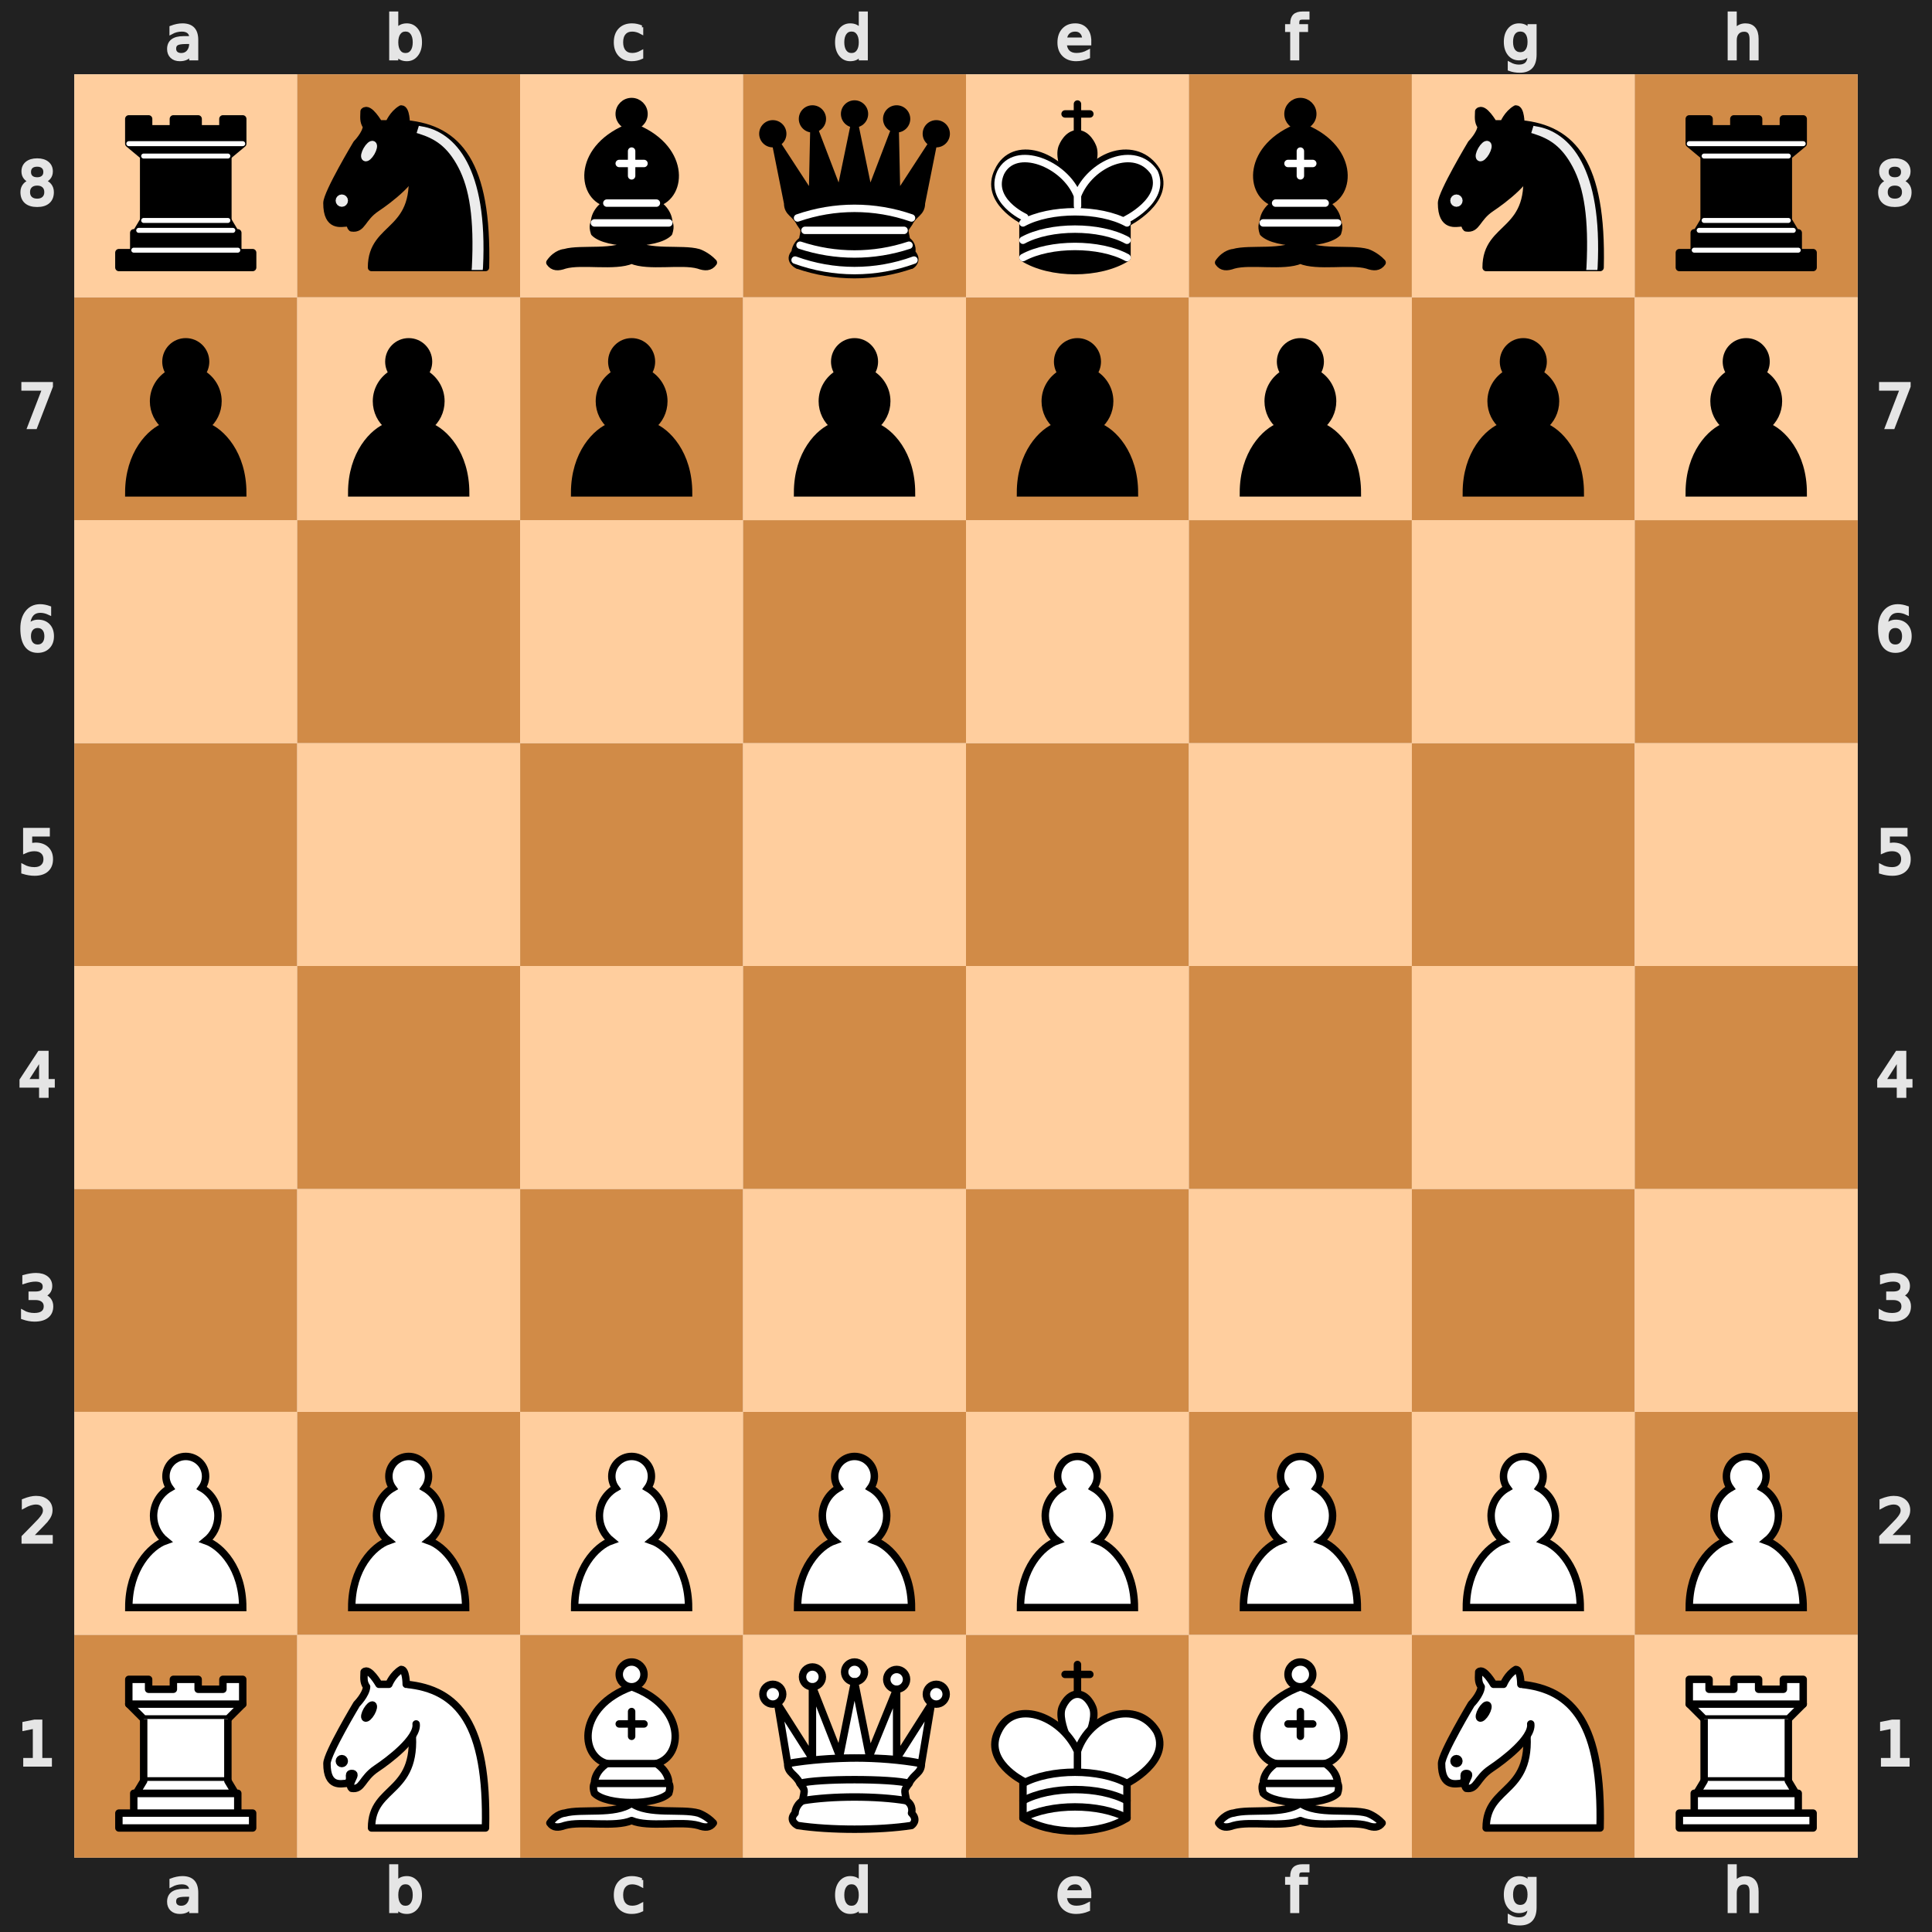
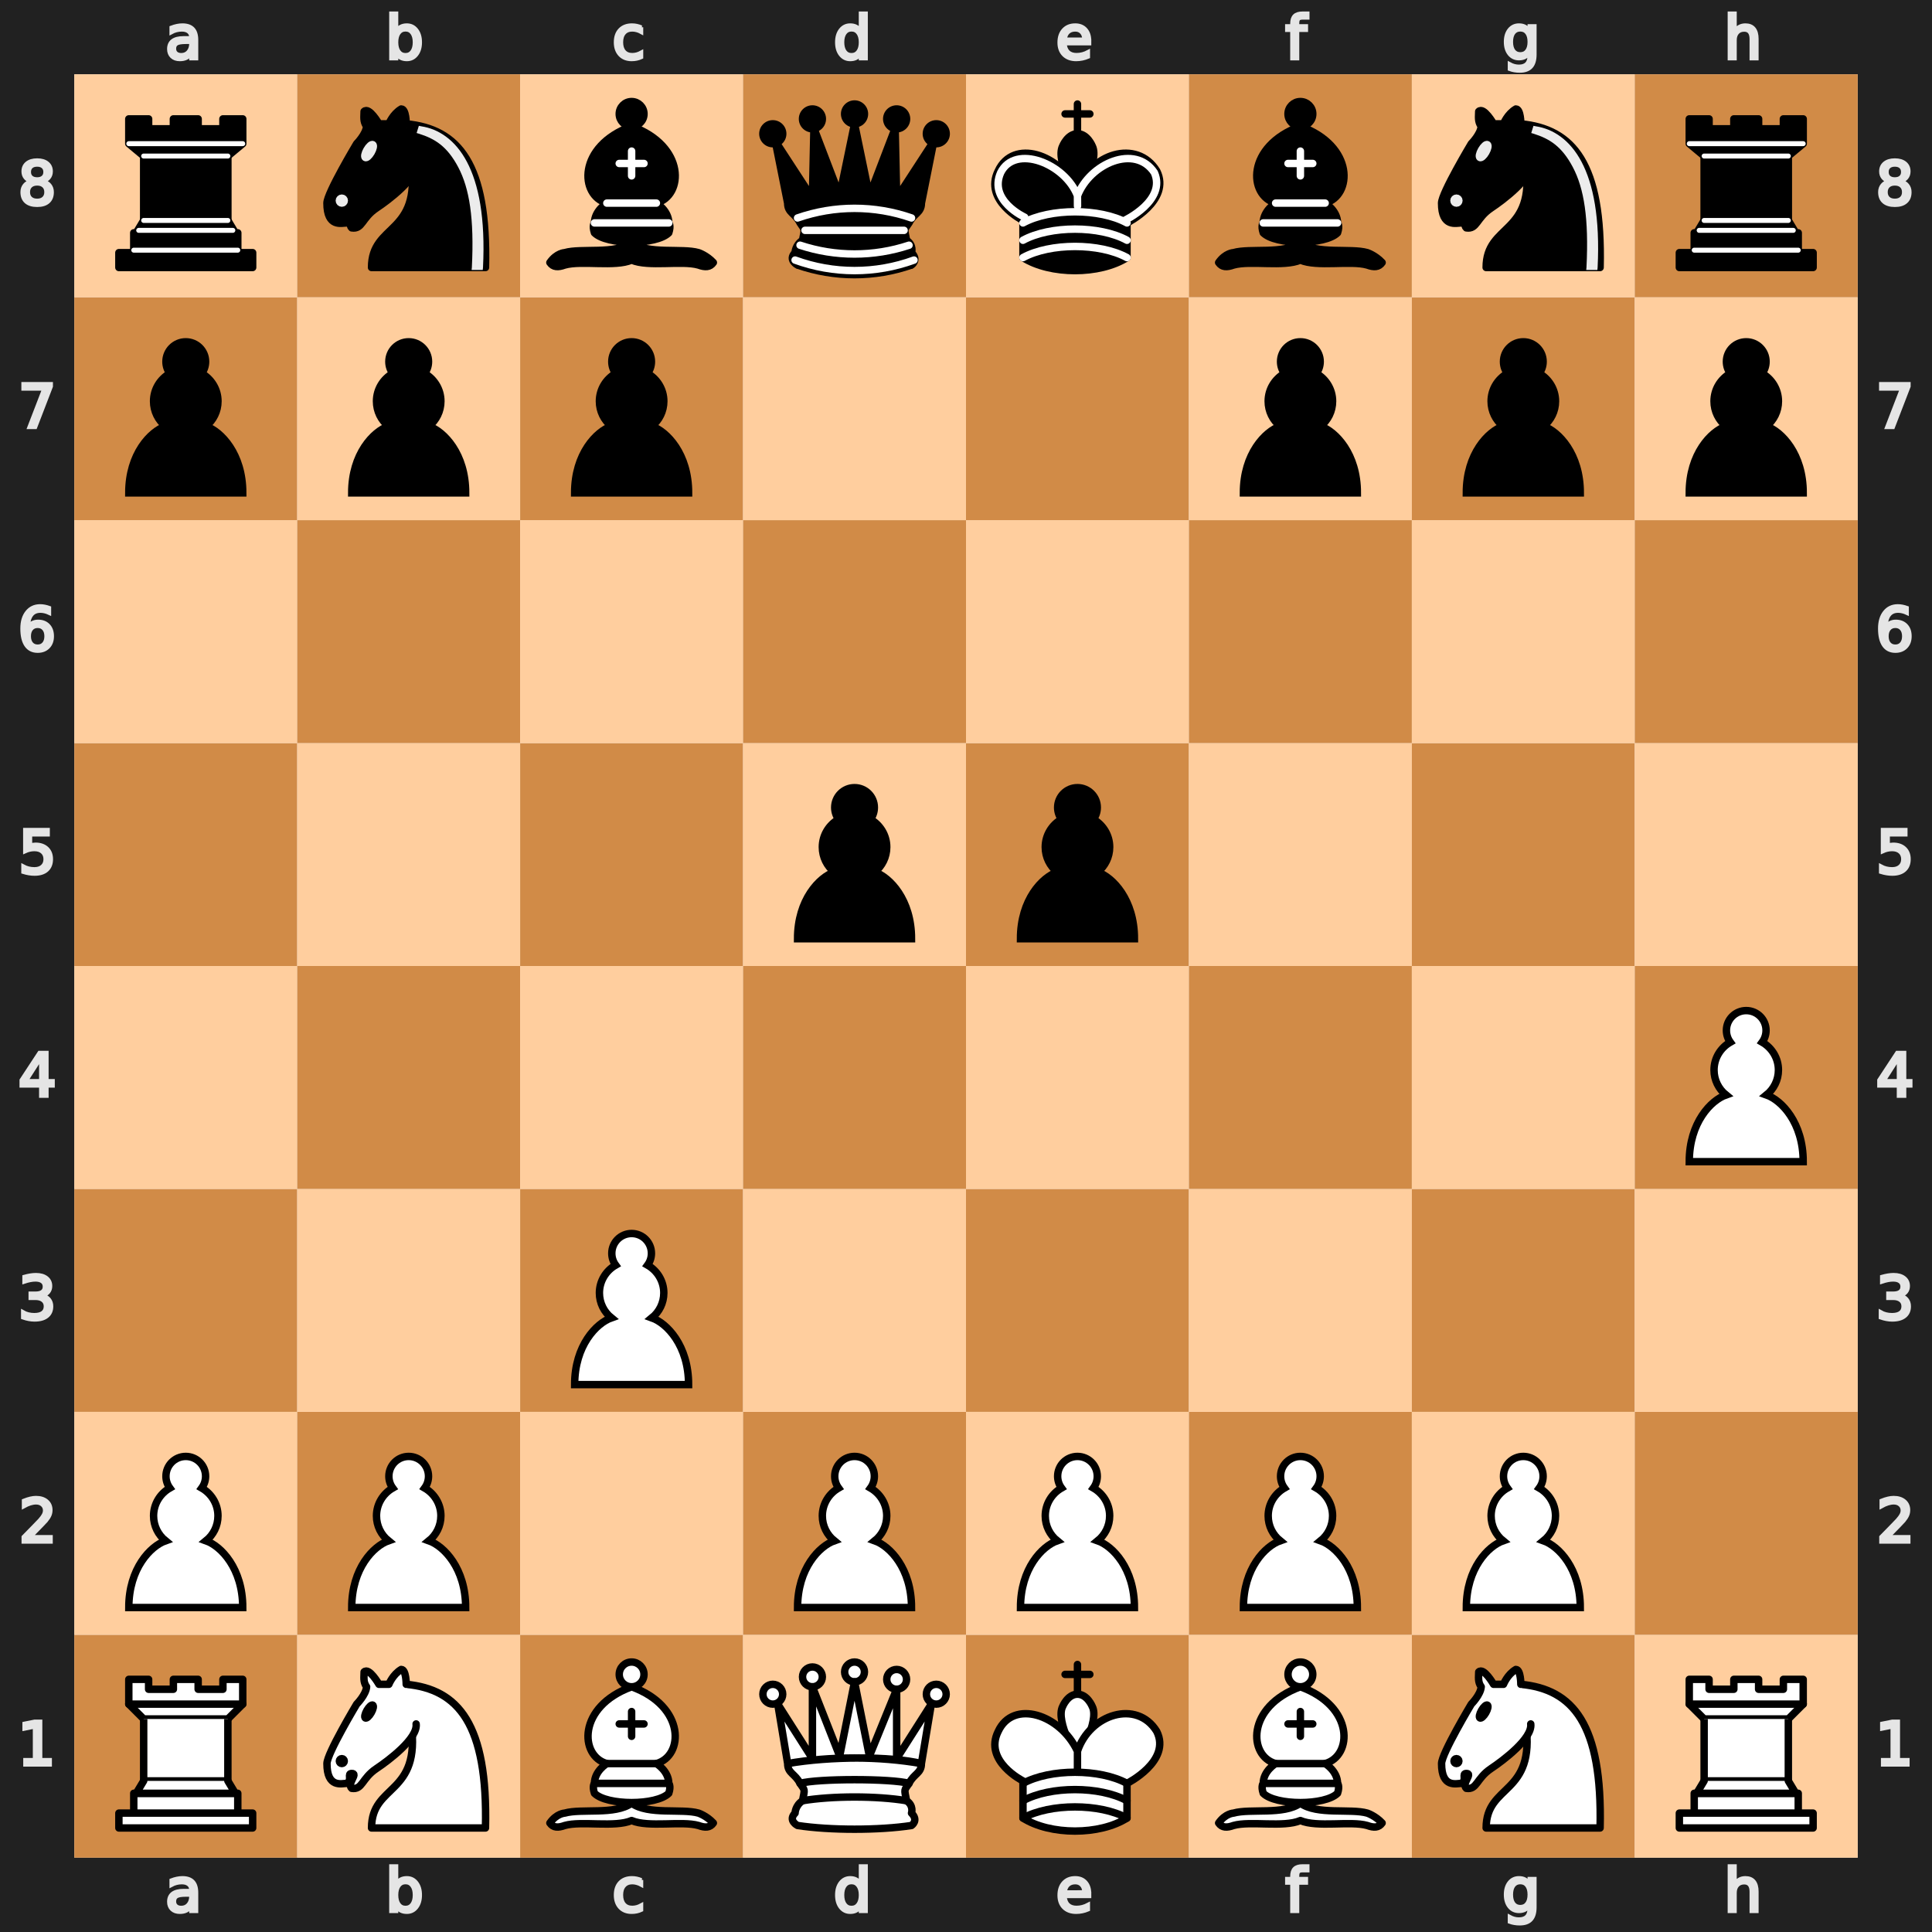
<svg xmlns="http://www.w3.org/2000/svg" xmlns:xlink="http://www.w3.org/1999/xlink" viewBox="0 0 390 390">
  <defs>
    <g id="white-pawn" class="white pawn">
      <path d="M22.5 9c-2.21 0-4 1.79-4 4 0 .89.29 1.71.78 2.38C17.33 16.5 16 18.59 16 21c0 2.03.94 3.84 2.41 5.03-3 1.06-7.41 5.55-7.41 13.47h23c0-7.92-4.41-12.41-7.41-13.47 1.47-1.19 2.41-3 2.41-5.03 0-2.41-1.33-4.5-3.28-5.62.49-.67.78-1.49.78-2.38 0-2.21-1.79-4-4-4z" fill="#fff" stroke="#000" stroke-width="1.5" stroke-linecap="round" />
    </g>
    <g id="white-knight" class="white knight" fill="none" fill-rule="evenodd" stroke="#000" stroke-width="1.5" stroke-linecap="round" stroke-linejoin="round">
      <path d="M 22,10 C 32.5,11 38.5,18 38,39 L 15,39 C 15,30 25,32.5 23,18" style="fill:#ffffff; stroke:#000000;" />
      <path d="M 24,18 C 24.38,20.91 18.45,25.37 16,27 C 13,29 13.18,31.34 11,31 C 9.958,30.06 12.41,27.96 11,28 C 10,28 11.19,29.23 10,30 C 9,30 5.997,31 6,26 C 6,24 12,14 12,14 C 12,14 13.89,12.1 14,10.5 C 13.27,9.506 13.5,8.5 13.5,7.5 C 14.5,6.5 16.5,10 16.5,10 L 18.5,10 C 18.5,10 19.28,8.008 21,7 C 22,7 22,10 22,10" style="fill:#ffffff; stroke:#000000;" />
      <path d="M 9.5 25.5 A 0.5 0.5 0 1 1 8.5,25.5 A 0.5 0.5 0 1 1 9.5 25.5 z" style="fill:#000000; stroke:#000000;" />
      <path d="M 15 15.5 A 0.5 1.5 0 1 1 14,15.5 A 0.5 1.5 0 1 1 15 15.5 z" transform="matrix(0.866,0.5,-0.5,0.866,9.693,-5.173)" style="fill:#000000; stroke:#000000;" />
    </g>
    <g id="white-bishop" class="white bishop" fill="none" fill-rule="evenodd" stroke="#000" stroke-width="1.5" stroke-linecap="round" stroke-linejoin="round">
      <g fill="#fff" stroke-linecap="butt">
        <path d="M9 36c3.39-.97 10.11.43 13.5-2 3.39 2.43 10.11 1.03 13.5 2 0 0 1.65.54 3 2-.68.97-1.65.99-3 .5-3.39-.97-10.11.46-13.5-1-3.39 1.46-10.11.03-13.5 1-1.354.49-2.323.47-3-.5 1.354-1.94 3-2 3-2zM15 32c2.5 2.5 12.5 2.5 15 0 .5-1.5 0-2 0-2 0-2.5-2.5-4-2.5-4 5.5-1.5 6-11.5-5-15.5-11 4-10.5 14-5 15.5 0 0-2.5 1.5-2.5 4 0 0-.5.5 0 2zM25 8a2.5 2.5 0 1 1-5 0 2.5 2.5 0 1 1 5 0z" />
      </g>
      <path d="M17.5 26h10M15 30h15m-7.5-14.5v5M20 18h5" stroke-linejoin="miter" />
    </g>
    <g id="white-rook" class="white rook" fill="#fff" fill-rule="evenodd" stroke="#000" stroke-width="1.5" stroke-linecap="round" stroke-linejoin="round">
      <path d="M9 39h27v-3H9v3zM12 36v-4h21v4H12zM11 14V9h4v2h5V9h5v2h5V9h4v5" stroke-linecap="butt" />
      <path d="M34 14l-3 3H14l-3-3" />
      <path d="M31 17v12.5H14V17" stroke-linecap="butt" stroke-linejoin="miter" />
      <path d="M31 29.5l1.5 2.5h-20l1.5-2.5" />
      <path d="M11 14h23" fill="none" stroke-linejoin="miter" />
    </g>
    <g id="white-queen" class="white queen" fill="#fff" fill-rule="evenodd" stroke="#000" stroke-width="1.5" stroke-linecap="round" stroke-linejoin="round">
      <path d="M8 12a2 2 0 1 1-4 0 2 2 0 1 1 4 0zM24.5 7.5a2 2 0 1 1-4 0 2 2 0 1 1 4 0zM41 12a2 2 0 1 1-4 0 2 2 0 1 1 4 0zM16 8.5a2 2 0 1 1-4 0 2 2 0 1 1 4 0zM33 9a2 2 0 1 1-4 0 2 2 0 1 1 4 0z" />
      <path d="M9 26c8.5-1.5 21-1.5 27 0l2-12-7 11V11l-5.5 13.5-3-15-3 15-5.5-14V25L7 14l2 12zM9 26c0 2 1.5 2 2.5 4 1 1.5 1 1 .5 3.5-1.5 1-1.5 2.5-1.5 2.5-1.5 1.5.5 2.5.5 2.5 6.5 1 16.5 1 23 0 0 0 1.5-1 0-2.5 0 0 .5-1.5-1-2.5-.5-2.5-.5-2 .5-3.5 1-2 2.5-2 2.5-4-8.5-1.5-18.5-1.5-27 0z" stroke-linecap="butt" />
      <path d="M11.5 30c3.5-1 18.5-1 22 0M12 33.5c6-1 15-1 21 0" fill="none" />
    </g>
    <g id="white-king" class="white king" fill="none" fill-rule="evenodd" stroke="#000" stroke-width="1.5" stroke-linecap="round" stroke-linejoin="round">
      <path d="M22.5 11.63V6M20 8h5" stroke-linejoin="miter" />
      <path d="M22.5 25s4.5-7.5 3-10.5c0 0-1-2.5-3-2.5s-3 2.5-3 2.5c-1.5 3 3 10.5 3 10.5" fill="#fff" stroke-linecap="butt" stroke-linejoin="miter" />
      <path d="M11.5 37c5.5 3.5 15.5 3.5 21 0v-7s9-4.5 6-10.5c-4-6.5-13.5-3.5-16 4V27v-3.5c-3.5-7.5-13-10.5-16-4-3 6 5 10 5 10V37z" fill="#fff" />
      <path d="M11.5 30c5.5-3 15.5-3 21 0m-21 3.5c5.5-3 15.5-3 21 0m-21 3.5c5.5-3 15.5-3 21 0" />
    </g>
    <g id="black-pawn" class="black pawn">
      <path d="M22.5 9c-2.21 0-4 1.79-4 4 0 .89.29 1.71.78 2.38C17.33 16.5 16 18.59 16 21c0 2.03.94 3.84 2.41 5.03-3 1.06-7.41 5.55-7.41 13.47h23c0-7.92-4.41-12.41-7.41-13.47 1.47-1.19 2.41-3 2.41-5.03 0-2.41-1.33-4.5-3.28-5.62.49-.67.78-1.49.78-2.38 0-2.21-1.79-4-4-4z" fill="#000" stroke="#000" stroke-width="1.5" stroke-linecap="round" />
    </g>
    <g id="black-knight" class="black knight" fill="none" fill-rule="evenodd" stroke="#000" stroke-width="1.5" stroke-linecap="round" stroke-linejoin="round">
      <path d="M 22,10 C 32.5,11 38.5,18 38,39 L 15,39 C 15,30 25,32.5 23,18" style="fill:#000000; stroke:#000000;" />
      <path d="M 24,18 C 24.38,20.91 18.45,25.37 16,27 C 13,29 13.18,31.34 11,31 C 9.958,30.06 12.41,27.96 11,28 C 10,28 11.19,29.23 10,30 C 9,30 5.997,31 6,26 C 6,24 12,14 12,14 C 12,14 13.89,12.1 14,10.5 C 13.27,9.506 13.5,8.5 13.5,7.5 C 14.5,6.5 16.5,10 16.5,10 L 18.5,10 C 18.5,10 19.28,8.008 21,7 C 22,7 22,10 22,10" style="fill:#000000; stroke:#000000;" />
      <path d="M 9.5 25.5 A 0.5 0.5 0 1 1 8.5,25.5 A 0.5 0.5 0 1 1 9.5 25.5 z" style="fill:#ececec; stroke:#ececec;" />
      <path d="M 15 15.5 A 0.5 1.5 0 1 1 14,15.5 A 0.5 1.5 0 1 1 15 15.5 z" transform="matrix(0.866,0.5,-0.5,0.866,9.693,-5.173)" style="fill:#ececec; stroke:#ececec;" />
      <path d="M 24.55,10.4 L 24.1,11.85 L 24.6,12 C 27.75,13 30.25,14.49 32.5,18.75 C 34.75,23.01 35.75,29.06 35.25,39 L 35.2,39.5 L 37.45,39.5 L 37.5,39 C 38,28.94 36.62,22.15 34.25,17.66 C 31.88,13.17 28.46,11.02 25.06,10.5 L 24.55,10.4 z " style="fill:#ececec; stroke:none;" />
    </g>
    <g id="black-bishop" class="black bishop" fill="none" fill-rule="evenodd" stroke="#000" stroke-width="1.5" stroke-linecap="round" stroke-linejoin="round">
      <path d="M9 36c3.39-.97 10.11.43 13.5-2 3.39 2.43 10.11 1.03 13.5 2 0 0 1.65.54 3 2-.68.97-1.65.99-3 .5-3.39-.97-10.11.46-13.5-1-3.39 1.46-10.11.03-13.5 1-1.354.49-2.323.47-3-.5 1.354-1.94 3-2 3-2zm6-4c2.5 2.5 12.5 2.5 15 0 .5-1.5 0-2 0-2 0-2.5-2.5-4-2.5-4 5.5-1.5 6-11.5-5-15.5-11 4-10.5 14-5 15.5 0 0-2.5 1.5-2.5 4 0 0-.5.5 0 2zM25 8a2.5 2.5 0 1 1-5 0 2.5 2.5 0 1 1 5 0z" fill="#000" stroke-linecap="butt" />
      <path d="M17.5 26h10M15 30h15m-7.5-14.5v5M20 18h5" stroke="#fff" stroke-linejoin="miter" />
    </g>
    <g id="black-rook" class="black rook" fill="#000" fill-rule="evenodd" stroke="#000" stroke-width="1.5" stroke-linecap="round" stroke-linejoin="round">
      <path d="M9 39h27v-3H9v3zM12.5 32l1.5-2.5h17l1.5 2.5h-20zM12 36v-4h21v4H12z" stroke-linecap="butt" />
      <path d="M14 29.5v-13h17v13H14z" stroke-linecap="butt" stroke-linejoin="miter" />
      <path d="M14 16.5L11 14h23l-3 2.5H14zM11 14V9h4v2h5V9h5v2h5V9h4v5H11z" stroke-linecap="butt" />
      <path d="M12 35.5h21M13 31.5h19M14 29.5h17M14 16.5h17M11 14h23" fill="none" stroke="#fff" stroke-width="1" stroke-linejoin="miter" />
    </g>
    <g id="black-queen" class="black queen" fill="#000" fill-rule="evenodd" stroke="#000" stroke-width="1.5" stroke-linecap="round" stroke-linejoin="round">
      <g fill="#000" stroke="none">
        <circle cx="6" cy="12" r="2.75" />
        <circle cx="14" cy="9" r="2.75" />
        <circle cx="22.5" cy="8" r="2.75" />
        <circle cx="31" cy="9" r="2.75" />
        <circle cx="39" cy="12" r="2.75" />
      </g>
      <path d="M9 26c8.5-1.5 21-1.5 27 0l2.5-12.5L31 25l-.3-14.1-5.2 13.6-3-14.5-3 14.5-5.2-13.6L14 25 6.5 13.5 9 26zM9 26c0 2 1.5 2 2.5 4 1 1.5 1 1 .5 3.5-1.5 1-1.5 2.5-1.5 2.5-1.5 1.5.5 2.5.5 2.5 6.5 1 16.5 1 23 0 0 0 1.5-1 0-2.5 0 0 .5-1.5-1-2.5-.5-2.5-.5-2 .5-3.5 1-2 2.5-2 2.5-4-8.5-1.5-18.5-1.5-27 0z" stroke-linecap="butt" />
      <path d="M11 38.5a35 35 1 0 0 23 0" fill="none" stroke-linecap="butt" />
      <path d="M11 29a35 35 1 0 1 23 0M12.5 31.5h20M11.5 34.5a35 35 1 0 0 22 0M10.5 37.5a35 35 1 0 0 24 0" fill="none" stroke="#fff" />
    </g>
    <g id="black-king" class="black king" fill="none" fill-rule="evenodd" stroke="#000" stroke-width="1.5" stroke-linecap="round" stroke-linejoin="round">
      <path d="M22.5 11.63V6" stroke-linejoin="miter" />
      <path d="M22.5 25s4.5-7.5 3-10.5c0 0-1-2.5-3-2.5s-3 2.5-3 2.5c-1.5 3 3 10.5 3 10.5" fill="#000" stroke-linecap="butt" stroke-linejoin="miter" />
      <path d="M11.5 37c5.5 3.5 15.5 3.5 21 0v-7s9-4.5 6-10.5c-4-6.5-13.5-3.5-16 4V27v-3.5c-3.5-7.5-13-10.5-16-4-3 6 5 10 5 10V37z" fill="#000" />
      <path d="M20 8h5" stroke-linejoin="miter" />
      <path d="M32 29.5s8.5-4 6.03-9.65C34.15 14 25 18 22.5 24.5l.01 2.1-.01-2.1C20 18 9.906 14 6.997 19.85c-2.497 5.65 4.853 9 4.853 9M11.5 30c5.5-3 15.5-3 21 0m-21 3.5c5.5-3 15.5-3 21 0m-21 3.5c5.5-3 15.5-3 21 0" stroke="#fff" />
    </g>
  </defs>
  <rect x="7.5" y="7.5" width="375" height="375" fill="none" stroke="#212121" stroke-width="15" />
  <g transform="translate(20, 1) scale(0.75, 0.75)" fill="#e5e5e5" stroke="#e5e5e5">
    <path d="M23.328 10.016q-1.742 0-2.414.398-.672.398-.672 1.36 0 .765.5 1.218.508.445 1.375.445 1.196 0 1.914-.843.727-.852.727-2.258v-.32zm2.867-.594v4.992h-1.437v-1.328q-.492.797-1.227 1.18-.734.375-1.797.375-1.343 0-2.14-.75-.79-.758-.79-2.024 0-1.476.985-2.226.992-.75 2.953-.75h2.016V8.75q0-.992-.656-1.531-.649-.547-1.829-.547-.75 0-1.46.18-.711.18-1.368.539V6.062q.79-.304 1.532-.453.742-.156 1.445-.156 1.898 0 2.836.984.937.985.937 2.985z" />
  </g>
  <g transform="translate(20, 375) scale(0.75, 0.75)" fill="#e5e5e5" stroke="#e5e5e5">
    <path d="M23.328 10.016q-1.742 0-2.414.398-.672.398-.672 1.36 0 .765.5 1.218.508.445 1.375.445 1.196 0 1.914-.843.727-.852.727-2.258v-.32zm2.867-.594v4.992h-1.437v-1.328q-.492.797-1.227 1.18-.734.375-1.797.375-1.343 0-2.14-.75-.79-.758-.79-2.024 0-1.476.985-2.226.992-.75 2.953-.75h2.016V8.75q0-.992-.656-1.531-.649-.547-1.829-.547-.75 0-1.46.18-.711.18-1.368.539V6.062q.79-.304 1.532-.453.742-.156 1.445-.156 1.898 0 2.836.984.937.985.937 2.985z" />
  </g>
  <g transform="translate(65, 1) scale(0.75, 0.75)" fill="#e5e5e5" stroke="#e5e5e5">
    <path d="M24.922 10.047q0-1.586-.656-2.485-.649-.906-1.79-.906-1.14 0-1.796.906-.649.899-.649 2.485 0 1.586.649 2.492.656.898 1.797.898 1.14 0 1.789-.898.656-.906.656-2.492zm-4.89-3.055q.452-.781 1.14-1.156.695-.383 1.656-.383 1.594 0 2.586 1.266 1 1.265 1 3.328 0 2.062-1 3.328-.992 1.266-2.586 1.266-.96 0-1.656-.375-.688-.383-1.14-1.164v1.312h-1.446V2.258h1.445z" />
  </g>
  <g transform="translate(65, 375) scale(0.75, 0.75)" fill="#e5e5e5" stroke="#e5e5e5">
    <path d="M24.922 10.047q0-1.586-.656-2.485-.649-.906-1.79-.906-1.14 0-1.796.906-.649.899-.649 2.485 0 1.586.649 2.492.656.898 1.797.898 1.14 0 1.789-.898.656-.906.656-2.492zm-4.89-3.055q.452-.781 1.14-1.156.695-.383 1.656-.383 1.594 0 2.586 1.266 1 1.265 1 3.328 0 2.062-1 3.328-.992 1.266-2.586 1.266-.96 0-1.656-.375-.688-.383-1.14-1.164v1.312h-1.446V2.258h1.445z" />
  </g>
  <g transform="translate(110, 1) scale(0.75, 0.75)" fill="#e5e5e5" stroke="#e5e5e5">
    <path d="M25.96 6v1.344q-.608-.336-1.226-.5-.609-.172-1.234-.172-1.398 0-2.172.89-.773.883-.773 2.485 0 1.601.773 2.492.774.883 2.172.883.625 0 1.234-.164.618-.172 1.227-.508v1.328q-.602.281-1.25.422-.64.14-1.367.14-1.977 0-3.14-1.242-1.165-1.242-1.165-3.351 0-2.14 1.172-3.367 1.18-1.227 3.227-1.227.664 0 1.296.14.633.134 1.227.407z" />
  </g>
  <g transform="translate(110, 375) scale(0.75, 0.75)" fill="#e5e5e5" stroke="#e5e5e5">
    <path d="M25.96 6v1.344q-.608-.336-1.226-.5-.609-.172-1.234-.172-1.398 0-2.172.89-.773.883-.773 2.485 0 1.601.773 2.492.774.883 2.172.883.625 0 1.234-.164.618-.172 1.227-.508v1.328q-.602.281-1.25.422-.64.14-1.367.14-1.977 0-3.14-1.242-1.165-1.242-1.165-3.351 0-2.14 1.172-3.367 1.18-1.227 3.227-1.227.664 0 1.296.14.633.134 1.227.407z" />
  </g>
  <g transform="translate(155, 1) scale(0.75, 0.75)" fill="#e5e5e5" stroke="#e5e5e5">
    <path d="M24.973 6.992V2.258h1.437v12.156h-1.437v-1.312q-.453.78-1.149 1.164-.687.375-1.656.375-1.586 0-2.586-1.266-.992-1.266-.992-3.328 0-2.063.992-3.328 1-1.266 2.586-1.266.969 0 1.656.383.696.375 1.149 1.156zm-4.899 3.055q0 1.586.649 2.492.656.898 1.797.898 1.14 0 1.796-.898.657-.906.657-2.492 0-1.586-.657-2.485-.656-.906-1.796-.906-1.141 0-1.797.906-.649.899-.649 2.485z" />
  </g>
  <g transform="translate(155, 375) scale(0.75, 0.75)" fill="#e5e5e5" stroke="#e5e5e5">
    <path d="M24.973 6.992V2.258h1.437v12.156h-1.437v-1.312q-.453.78-1.149 1.164-.687.375-1.656.375-1.586 0-2.586-1.266-.992-1.266-.992-3.328 0-2.063.992-3.328 1-1.266 2.586-1.266.969 0 1.656.383.696.375 1.149 1.156zm-4.899 3.055q0 1.586.649 2.492.656.898 1.797.898 1.14 0 1.796-.898.657-.906.657-2.492 0-1.586-.657-2.485-.656-.906-1.796-.906-1.141 0-1.797.906-.649.899-.649 2.485z" />
  </g>
  <g transform="translate(200, 1) scale(0.75, 0.75)" fill="#e5e5e5" stroke="#e5e5e5">
    <path d="M26.555 9.68v.703h-6.61q.094 1.484.89 2.265.806.774 2.235.774.828 0 1.602-.203.781-.203 1.547-.61v1.36q-.774.328-1.586.5-.813.172-1.649.172-2.093 0-3.32-1.22-1.219-1.218-1.219-3.296 0-2.148 1.157-3.406 1.164-1.266 3.132-1.266 1.766 0 2.79 1.14 1.03 1.134 1.03 3.087zm-1.438-.422q-.015-1.18-.664-1.883-.64-.703-1.703-.703-1.203 0-1.93.68-.718.68-.828 1.914z" />
  </g>
  <g transform="translate(200, 375) scale(0.75, 0.75)" fill="#e5e5e5" stroke="#e5e5e5">
    <path d="M26.555 9.68v.703h-6.61q.094 1.484.89 2.265.806.774 2.235.774.828 0 1.602-.203.781-.203 1.547-.61v1.36q-.774.328-1.586.5-.813.172-1.649.172-2.093 0-3.32-1.22-1.219-1.218-1.219-3.296 0-2.148 1.157-3.406 1.164-1.266 3.132-1.266 1.766 0 2.79 1.14 1.03 1.134 1.03 3.087zm-1.438-.422q-.015-1.18-.664-1.883-.64-.703-1.703-.703-1.203 0-1.93.68-.718.68-.828 1.914z" />
  </g>
  <g transform="translate(245, 1) scale(0.75, 0.75)" fill="#e5e5e5" stroke="#e5e5e5">
    <path d="M25.285 2.258v1.195H23.91q-.773 0-1.078.313-.297.312-.297 1.125v.773h2.367v1.117h-2.367v7.633H21.09V6.781h-1.375V5.664h1.375v-.61q0-1.46.68-2.124.68-.672 2.156-.672z" />
  </g>
  <g transform="translate(245, 375) scale(0.75, 0.75)" fill="#e5e5e5" stroke="#e5e5e5">
    <path d="M25.285 2.258v1.195H23.91q-.773 0-1.078.313-.297.312-.297 1.125v.773h2.367v1.117h-2.367v7.633H21.09V6.781h-1.375V5.664h1.375v-.61q0-1.46.68-2.124.68-.672 2.156-.672z" />
  </g>
  <g transform="translate(290, 1) scale(0.75, 0.75)" fill="#e5e5e5" stroke="#e5e5e5">
    <path d="M24.973 9.937q0-1.562-.649-2.421-.64-.86-1.804-.86-1.157 0-1.805.86-.64.859-.64 2.421 0 1.555.64 2.415.648.859 1.805.859 1.164 0 1.804-.86.649-.859.649-2.414zm1.437 3.391q0 2.234-.992 3.32-.992 1.094-3.04 1.094-.757 0-1.429-.117-.672-.11-1.304-.344v-1.398q.632.344 1.25.508.617.164 1.257.164 1.414 0 2.118-.743.703-.734.703-2.226v-.711q-.446.773-1.141 1.156-.695.383-1.664.383-1.61 0-2.594-1.227-.984-1.226-.984-3.25 0-2.03.984-3.257.985-1.227 2.594-1.227.969 0 1.664.383t1.14 1.156V5.664h1.438z" />
  </g>
  <g transform="translate(290, 375) scale(0.75, 0.75)" fill="#e5e5e5" stroke="#e5e5e5">
    <path d="M24.973 9.937q0-1.562-.649-2.421-.64-.86-1.804-.86-1.157 0-1.805.86-.64.859-.64 2.421 0 1.555.64 2.415.648.859 1.805.859 1.164 0 1.804-.86.649-.859.649-2.414zm1.437 3.391q0 2.234-.992 3.32-.992 1.094-3.04 1.094-.757 0-1.429-.117-.672-.11-1.304-.344v-1.398q.632.344 1.25.508.617.164 1.257.164 1.414 0 2.118-.743.703-.734.703-2.226v-.711q-.446.773-1.141 1.156-.695.383-1.664.383-1.61 0-2.594-1.227-.984-1.226-.984-3.25 0-2.03.984-3.257.985-1.227 2.594-1.227.969 0 1.664.383t1.14 1.156V5.664h1.438z" />
  </g>
  <g transform="translate(335, 1) scale(0.75, 0.75)" fill="#e5e5e5" stroke="#e5e5e5">
    <path d="M26.164 9.133v5.281h-1.437V9.18q0-1.243-.485-1.86-.484-.617-1.453-.617-1.164 0-1.836.742-.672.742-.672 2.024v4.945h-1.445V2.258h1.445v4.765q.516-.789 1.211-1.18.703-.39 1.617-.39 1.508 0 2.282.938.773.93.773 2.742z" />
  </g>
  <g transform="translate(335, 375) scale(0.75, 0.75)" fill="#e5e5e5" stroke="#e5e5e5">
    <path d="M26.164 9.133v5.281h-1.437V9.18q0-1.243-.485-1.86-.484-.617-1.453-.617-1.164 0-1.836.742-.672.742-.672 2.024v4.945h-1.445V2.258h1.445v4.765q.516-.789 1.211-1.18.703-.39 1.617-.39 1.508 0 2.282.938.773.93.773 2.742z" />
  </g>
  <g transform="translate(0, 335) scale(0.75, 0.75)" fill="#e5e5e5" stroke="#e5e5e5">
    <path d="M6.754 26.996h2.578v-8.898l-2.805.562v-1.437l2.79-.563h1.578v10.336h2.578v1.328h-6.72z" />
  </g>
  <g transform="translate(375, 335) scale(0.75, 0.75)" fill="#e5e5e5" stroke="#e5e5e5">
    <path d="M6.754 26.996h2.578v-8.898l-2.805.562v-1.437l2.79-.563h1.578v10.336h2.578v1.328h-6.72z" />
  </g>
  <g transform="translate(0, 290) scale(0.75, 0.75)" fill="#e5e5e5" stroke="#e5e5e5">
    <path d="M8.195 26.996h5.508v1.328H6.297v-1.328q.898-.93 2.445-2.492 1.555-1.57 1.953-2.024.758-.851 1.055-1.437.305-.594.305-1.164 0-.93-.657-1.516-.648-.586-1.695-.586-.742 0-1.57.258-.82.258-1.758.781v-1.593q.953-.383 1.781-.578.828-.196 1.516-.196 1.812 0 2.89.906 1.079.907 1.079 2.422 0 .72-.274 1.368-.265.64-.976 1.515-.196.227-1.243 1.313-1.046 1.078-2.953 3.023z" />
  </g>
  <g transform="translate(375, 290) scale(0.75, 0.75)" fill="#e5e5e5" stroke="#e5e5e5">
    <path d="M8.195 26.996h5.508v1.328H6.297v-1.328q.898-.93 2.445-2.492 1.555-1.57 1.953-2.024.758-.851 1.055-1.437.305-.594.305-1.164 0-.93-.657-1.516-.648-.586-1.695-.586-.742 0-1.57.258-.82.258-1.758.781v-1.593q.953-.383 1.781-.578.828-.196 1.516-.196 1.812 0 2.89.906 1.079.907 1.079 2.422 0 .72-.274 1.368-.265.64-.976 1.515-.196.227-1.243 1.313-1.046 1.078-2.953 3.023z" />
  </g>
  <g transform="translate(0, 245) scale(0.75, 0.75)" fill="#e5e5e5" stroke="#e5e5e5">
    <path d="M11.434 22.035q1.132.242 1.765 1.008.64.766.64 1.89 0 1.727-1.187 2.672-1.187.946-3.375.946-.734 0-1.515-.149-.774-.14-1.602-.43V26.45q.656.383 1.438.578.78.196 1.632.196 1.485 0 2.258-.586.782-.586.782-1.703 0-1.032-.727-1.61-.719-.586-2.008-.586h-1.36v-1.297h1.423q1.164 0 1.78-.46.618-.47.618-1.344 0-.899-.64-1.375-.633-.485-1.82-.485-.65 0-1.391.141-.743.14-1.633.437V16.95q.898-.25 1.68-.375.788-.125 1.484-.125 1.797 0 2.844.82 1.046.813 1.046 2.204 0 .968-.554 1.64-.555.664-1.578.922z" />
  </g>
  <g transform="translate(375, 245) scale(0.75, 0.75)" fill="#e5e5e5" stroke="#e5e5e5">
    <path d="M11.434 22.035q1.132.242 1.765 1.008.64.766.64 1.89 0 1.727-1.187 2.672-1.187.946-3.375.946-.734 0-1.515-.149-.774-.14-1.602-.43V26.45q.656.383 1.438.578.78.196 1.632.196 1.485 0 2.258-.586.782-.586.782-1.703 0-1.032-.727-1.61-.719-.586-2.008-.586h-1.36v-1.297h1.423q1.164 0 1.78-.46.618-.47.618-1.344 0-.899-.64-1.375-.633-.485-1.82-.485-.65 0-1.391.141-.743.14-1.633.437V16.95q.898-.25 1.68-.375.788-.125 1.484-.125 1.797 0 2.844.82 1.046.813 1.046 2.204 0 .968-.554 1.64-.555.664-1.578.922z" />
  </g>
  <g transform="translate(0, 200) scale(0.75, 0.75)" fill="#e5e5e5" stroke="#e5e5e5">
    <path d="M11.016 18.035L7.03 24.262h3.985zm-.414-1.375h1.984v7.602h1.664v1.312h-1.664v2.75h-1.57v-2.75H5.75v-1.523z" />
  </g>
  <g transform="translate(375, 200) scale(0.75, 0.75)" fill="#e5e5e5" stroke="#e5e5e5">
    <path d="M11.016 18.035L7.03 24.262h3.985zm-.414-1.375h1.984v7.602h1.664v1.312h-1.664v2.75h-1.57v-2.75H5.75v-1.523z" />
  </g>
  <g transform="translate(0, 155) scale(0.75, 0.75)" fill="#e5e5e5" stroke="#e5e5e5">
    <path d="M6.719 16.66h6.195v1.328h-4.75v2.86q.344-.118.688-.172.343-.063.687-.063 1.953 0 3.094 1.07 1.14 1.07 1.14 2.899 0 1.883-1.171 2.93-1.172 1.039-3.305 1.039-.735 0-1.5-.125-.758-.125-1.57-.375v-1.586q.703.383 1.453.57.75.188 1.586.188 1.351 0 2.14-.711.79-.711.79-1.93 0-1.219-.79-1.93-.789-.71-2.14-.71-.633 0-1.266.14-.625.14-1.281.438z" />
  </g>
  <g transform="translate(375, 155) scale(0.75, 0.75)" fill="#e5e5e5" stroke="#e5e5e5">
    <path d="M6.719 16.66h6.195v1.328h-4.75v2.86q.344-.118.688-.172.343-.063.687-.063 1.953 0 3.094 1.07 1.14 1.07 1.14 2.899 0 1.883-1.171 2.93-1.172 1.039-3.305 1.039-.735 0-1.5-.125-.758-.125-1.57-.375v-1.586q.703.383 1.453.57.75.188 1.586.188 1.351 0 2.14-.711.79-.711.79-1.93 0-1.219-.79-1.93-.789-.71-2.14-.71-.633 0-1.266.14-.625.14-1.281.438z" />
  </g>
  <g transform="translate(0, 110) scale(0.75, 0.75)" fill="#e5e5e5" stroke="#e5e5e5">
    <path d="M10.137 21.863q-1.063 0-1.688.727-.617.726-.617 1.992 0 1.258.617 1.992.625.727 1.688.727 1.062 0 1.68-.727.624-.734.624-1.992 0-1.266-.625-1.992-.617-.727-1.68-.727zm3.133-4.945v1.437q-.594-.28-1.204-.43-.601-.148-1.195-.148-1.562 0-2.39 1.055-.82 1.055-.938 3.188.46-.68 1.156-1.04.696-.367 1.531-.367 1.758 0 2.774 1.07 1.023 1.063 1.023 2.899 0 1.797-1.062 2.883-1.063 1.086-2.828 1.086-2.024 0-3.094-1.547-1.07-1.555-1.07-4.5 0-2.766 1.312-4.406 1.313-1.649 3.524-1.649.593 0 1.195.117.61.118 1.266.352z" />
  </g>
  <g transform="translate(375, 110) scale(0.75, 0.75)" fill="#e5e5e5" stroke="#e5e5e5">
    <path d="M10.137 21.863q-1.063 0-1.688.727-.617.726-.617 1.992 0 1.258.617 1.992.625.727 1.688.727 1.062 0 1.68-.727.624-.734.624-1.992 0-1.266-.625-1.992-.617-.727-1.68-.727zm3.133-4.945v1.437q-.594-.28-1.204-.43-.601-.148-1.195-.148-1.562 0-2.39 1.055-.82 1.055-.938 3.188.46-.68 1.156-1.04.696-.367 1.531-.367 1.758 0 2.774 1.07 1.023 1.063 1.023 2.899 0 1.797-1.062 2.883-1.063 1.086-2.828 1.086-2.024 0-3.094-1.547-1.07-1.555-1.07-4.5 0-2.766 1.312-4.406 1.313-1.649 3.524-1.649.593 0 1.195.117.61.118 1.266.352z" />
  </g>
  <g transform="translate(0, 65) scale(0.75, 0.75)" fill="#e5e5e5" stroke="#e5e5e5">
    <path d="M6.25 16.66h7.5v.672L9.516 28.324H7.867l3.985-10.336H6.25z" />
  </g>
  <g transform="translate(375, 65) scale(0.75, 0.75)" fill="#e5e5e5" stroke="#e5e5e5">
    <path d="M6.25 16.66h7.5v.672L9.516 28.324H7.867l3.985-10.336H6.25z" />
  </g>
  <g transform="translate(0, 20) scale(0.75, 0.75)" fill="#e5e5e5" stroke="#e5e5e5">
    <path d="M10 22.785q-1.125 0-1.773.602-.641.601-.641 1.656t.64 1.656q.649.602 1.774.602t1.773-.602q.649-.61.649-1.656 0-1.055-.649-1.656-.64-.602-1.773-.602zm-1.578-.672q-1.016-.25-1.586-.945-.563-.695-.563-1.695 0-1.399.993-2.211 1-.813 2.734-.813 1.742 0 2.734.813.993.812.993 2.21 0 1-.57 1.696-.563.695-1.571.945 1.14.266 1.773 1.04.641.773.641 1.89 0 1.695-1.04 2.602-1.03.906-2.96.906t-2.969-.906Q6 26.738 6 25.043q0-1.117.64-1.89.641-.774 1.782-1.04zm-.578-2.492q0 .906.562 1.414.57.508 1.594.508 1.016 0 1.586-.508.578-.508.578-1.414 0-.906-.578-1.414-.57-.508-1.586-.508-1.023 0-1.594.508-.562.508-.562 1.414z" />
  </g>
  <g transform="translate(375, 20) scale(0.75, 0.75)" fill="#e5e5e5" stroke="#e5e5e5">
    <path d="M10 22.785q-1.125 0-1.773.602-.641.601-.641 1.656t.64 1.656q.649.602 1.774.602t1.773-.602q.649-.61.649-1.656 0-1.055-.649-1.656-.64-.602-1.773-.602zm-1.578-.672q-1.016-.25-1.586-.945-.563-.695-.563-1.695 0-1.399.993-2.211 1-.813 2.734-.813 1.742 0 2.734.813.993.812.993 2.21 0 1-.57 1.696-.563.695-1.571.945 1.14.266 1.773 1.04.641.773.641 1.89 0 1.695-1.04 2.602-1.03.906-2.96.906t-2.969-.906Q6 26.738 6 25.043q0-1.117.64-1.89.641-.774 1.782-1.04zm-.578-2.492q0 .906.562 1.414.57.508 1.594.508 1.016 0 1.586-.508.578-.508.578-1.414 0-.906-.578-1.414-.57-.508-1.586-.508-1.023 0-1.594.508-.562.508-.562 1.414z" />
  </g>
  <rect x="15" y="330" width="45" height="45" class="square dark a1" stroke="none" fill="#d18b47" />
  <rect x="60" y="330" width="45" height="45" class="square light b1" stroke="none" fill="#ffce9e" />
  <rect x="105" y="330" width="45" height="45" class="square dark c1" stroke="none" fill="#d18b47" />
  <rect x="150" y="330" width="45" height="45" class="square light d1" stroke="none" fill="#ffce9e" />
  <rect x="195" y="330" width="45" height="45" class="square dark e1" stroke="none" fill="#d18b47" />
  <rect x="240" y="330" width="45" height="45" class="square light f1" stroke="none" fill="#ffce9e" />
  <rect x="285" y="330" width="45" height="45" class="square dark g1" stroke="none" fill="#d18b47" />
  <rect x="330" y="330" width="45" height="45" class="square light h1" stroke="none" fill="#ffce9e" />
  <rect x="15" y="285" width="45" height="45" class="square light a2" stroke="none" fill="#ffce9e" />
  <rect x="60" y="285" width="45" height="45" class="square dark b2" stroke="none" fill="#d18b47" />
  <rect x="105" y="285" width="45" height="45" class="square light c2" stroke="none" fill="#ffce9e" />
  <rect x="150" y="285" width="45" height="45" class="square dark d2" stroke="none" fill="#d18b47" />
  <rect x="195" y="285" width="45" height="45" class="square light e2" stroke="none" fill="#ffce9e" />
  <rect x="240" y="285" width="45" height="45" class="square dark f2" stroke="none" fill="#d18b47" />
  <rect x="285" y="285" width="45" height="45" class="square light g2" stroke="none" fill="#ffce9e" />
  <rect x="330" y="285" width="45" height="45" class="square dark h2" stroke="none" fill="#d18b47" />
  <rect x="15" y="240" width="45" height="45" class="square dark a3" stroke="none" fill="#d18b47" />
  <rect x="60" y="240" width="45" height="45" class="square light b3" stroke="none" fill="#ffce9e" />
  <rect x="105" y="240" width="45" height="45" class="square dark c3" stroke="none" fill="#d18b47" />
  <rect x="150" y="240" width="45" height="45" class="square light d3" stroke="none" fill="#ffce9e" />
  <rect x="195" y="240" width="45" height="45" class="square dark e3" stroke="none" fill="#d18b47" />
  <rect x="240" y="240" width="45" height="45" class="square light f3" stroke="none" fill="#ffce9e" />
  <rect x="285" y="240" width="45" height="45" class="square dark g3" stroke="none" fill="#d18b47" />
  <rect x="330" y="240" width="45" height="45" class="square light h3" stroke="none" fill="#ffce9e" />
  <rect x="15" y="195" width="45" height="45" class="square light a4" stroke="none" fill="#ffce9e" />
  <rect x="60" y="195" width="45" height="45" class="square dark b4" stroke="none" fill="#d18b47" />
  <rect x="105" y="195" width="45" height="45" class="square light c4" stroke="none" fill="#ffce9e" />
  <rect x="150" y="195" width="45" height="45" class="square dark d4" stroke="none" fill="#d18b47" />
  <rect x="195" y="195" width="45" height="45" class="square light e4" stroke="none" fill="#ffce9e" />
  <rect x="240" y="195" width="45" height="45" class="square dark f4" stroke="none" fill="#d18b47" />
  <rect x="285" y="195" width="45" height="45" class="square light g4" stroke="none" fill="#ffce9e" />
  <rect x="330" y="195" width="45" height="45" class="square dark h4" stroke="none" fill="#d18b47" />
  <rect x="15" y="150" width="45" height="45" class="square dark a5" stroke="none" fill="#d18b47" />
  <rect x="60" y="150" width="45" height="45" class="square light b5" stroke="none" fill="#ffce9e" />
  <rect x="105" y="150" width="45" height="45" class="square dark c5" stroke="none" fill="#d18b47" />
  <rect x="150" y="150" width="45" height="45" class="square light d5" stroke="none" fill="#ffce9e" />
  <rect x="195" y="150" width="45" height="45" class="square dark e5" stroke="none" fill="#d18b47" />
  <rect x="240" y="150" width="45" height="45" class="square light f5" stroke="none" fill="#ffce9e" />
  <rect x="285" y="150" width="45" height="45" class="square dark g5" stroke="none" fill="#d18b47" />
  <rect x="330" y="150" width="45" height="45" class="square light h5" stroke="none" fill="#ffce9e" />
  <rect x="15" y="105" width="45" height="45" class="square light a6" stroke="none" fill="#ffce9e" />
  <rect x="60" y="105" width="45" height="45" class="square dark b6" stroke="none" fill="#d18b47" />
  <rect x="105" y="105" width="45" height="45" class="square light c6" stroke="none" fill="#ffce9e" />
  <rect x="150" y="105" width="45" height="45" class="square dark d6" stroke="none" fill="#d18b47" />
  <rect x="195" y="105" width="45" height="45" class="square light e6" stroke="none" fill="#ffce9e" />
  <rect x="240" y="105" width="45" height="45" class="square dark f6" stroke="none" fill="#d18b47" />
  <rect x="285" y="105" width="45" height="45" class="square light g6" stroke="none" fill="#ffce9e" />
  <rect x="330" y="105" width="45" height="45" class="square dark h6" stroke="none" fill="#d18b47" />
  <rect x="15" y="60" width="45" height="45" class="square dark a7" stroke="none" fill="#d18b47" />
  <rect x="60" y="60" width="45" height="45" class="square light b7" stroke="none" fill="#ffce9e" />
  <rect x="105" y="60" width="45" height="45" class="square dark c7" stroke="none" fill="#d18b47" />
  <rect x="150" y="60" width="45" height="45" class="square light d7" stroke="none" fill="#ffce9e" />
  <rect x="195" y="60" width="45" height="45" class="square dark e7" stroke="none" fill="#d18b47" />
  <rect x="240" y="60" width="45" height="45" class="square light f7" stroke="none" fill="#ffce9e" />
  <rect x="285" y="60" width="45" height="45" class="square dark g7" stroke="none" fill="#d18b47" />
  <rect x="330" y="60" width="45" height="45" class="square light h7" stroke="none" fill="#ffce9e" />
  <rect x="15" y="15" width="45" height="45" class="square light a8" stroke="none" fill="#ffce9e" />
  <rect x="60" y="15" width="45" height="45" class="square dark b8" stroke="none" fill="#d18b47" />
  <rect x="105" y="15" width="45" height="45" class="square light c8" stroke="none" fill="#ffce9e" />
  <rect x="150" y="15" width="45" height="45" class="square dark d8" stroke="none" fill="#d18b47" />
  <rect x="195" y="15" width="45" height="45" class="square light e8" stroke="none" fill="#ffce9e" />
  <rect x="240" y="15" width="45" height="45" class="square dark f8" stroke="none" fill="#d18b47" />
  <rect x="285" y="15" width="45" height="45" class="square light g8" stroke="none" fill="#ffce9e" />
  <rect x="330" y="15" width="45" height="45" class="square dark h8" stroke="none" fill="#d18b47" />
  <use href="#white-rook" xlink:href="#white-rook" transform="translate(15, 330)" />
  <use href="#white-knight" xlink:href="#white-knight" transform="translate(60, 330)" />
  <use href="#white-bishop" xlink:href="#white-bishop" transform="translate(105, 330)" />
  <use href="#white-queen" xlink:href="#white-queen" transform="translate(150, 330)" />
  <use href="#white-king" xlink:href="#white-king" transform="translate(195, 330)" />
  <use href="#white-bishop" xlink:href="#white-bishop" transform="translate(240, 330)" />
  <use href="#white-knight" xlink:href="#white-knight" transform="translate(285, 330)" />
  <use href="#white-rook" xlink:href="#white-rook" transform="translate(330, 330)" />
  <use href="#white-pawn" xlink:href="#white-pawn" transform="translate(15, 285)" />
  <use href="#white-pawn" xlink:href="#white-pawn" transform="translate(60, 285)" />
-   <use href="#white-pawn" xlink:href="#white-pawn" transform="translate(105, 285)" />
  <use href="#white-pawn" xlink:href="#white-pawn" transform="translate(150, 285)" />
  <use href="#white-pawn" xlink:href="#white-pawn" transform="translate(195, 285)" />
  <use href="#white-pawn" xlink:href="#white-pawn" transform="translate(240, 285)" />
  <use href="#white-pawn" xlink:href="#white-pawn" transform="translate(285, 285)" />
-   <use href="#white-pawn" xlink:href="#white-pawn" transform="translate(330, 285)" />
+   <use href="#white-pawn" xlink:href="#white-pawn" transform="translate(105, 240)" />
+   <use href="#white-pawn" xlink:href="#white-pawn" transform="translate(330, 195)" />
+   <use href="#black-pawn" xlink:href="#black-pawn" transform="translate(150, 150)" />
+   <use href="#black-pawn" xlink:href="#black-pawn" transform="translate(195, 150)" />
  <use href="#black-pawn" xlink:href="#black-pawn" transform="translate(15, 60)" />
  <use href="#black-pawn" xlink:href="#black-pawn" transform="translate(60, 60)" />
  <use href="#black-pawn" xlink:href="#black-pawn" transform="translate(105, 60)" />
-   <use href="#black-pawn" xlink:href="#black-pawn" transform="translate(150, 60)" />
-   <use href="#black-pawn" xlink:href="#black-pawn" transform="translate(195, 60)" />
  <use href="#black-pawn" xlink:href="#black-pawn" transform="translate(240, 60)" />
  <use href="#black-pawn" xlink:href="#black-pawn" transform="translate(285, 60)" />
  <use href="#black-pawn" xlink:href="#black-pawn" transform="translate(330, 60)" />
  <use href="#black-rook" xlink:href="#black-rook" transform="translate(15, 15)" />
  <use href="#black-knight" xlink:href="#black-knight" transform="translate(60, 15)" />
  <use href="#black-bishop" xlink:href="#black-bishop" transform="translate(105, 15)" />
  <use href="#black-queen" xlink:href="#black-queen" transform="translate(150, 15)" />
  <use href="#black-king" xlink:href="#black-king" transform="translate(195, 15)" />
  <use href="#black-bishop" xlink:href="#black-bishop" transform="translate(240, 15)" />
  <use href="#black-knight" xlink:href="#black-knight" transform="translate(285, 15)" />
  <use href="#black-rook" xlink:href="#black-rook" transform="translate(330, 15)" />
</svg>
